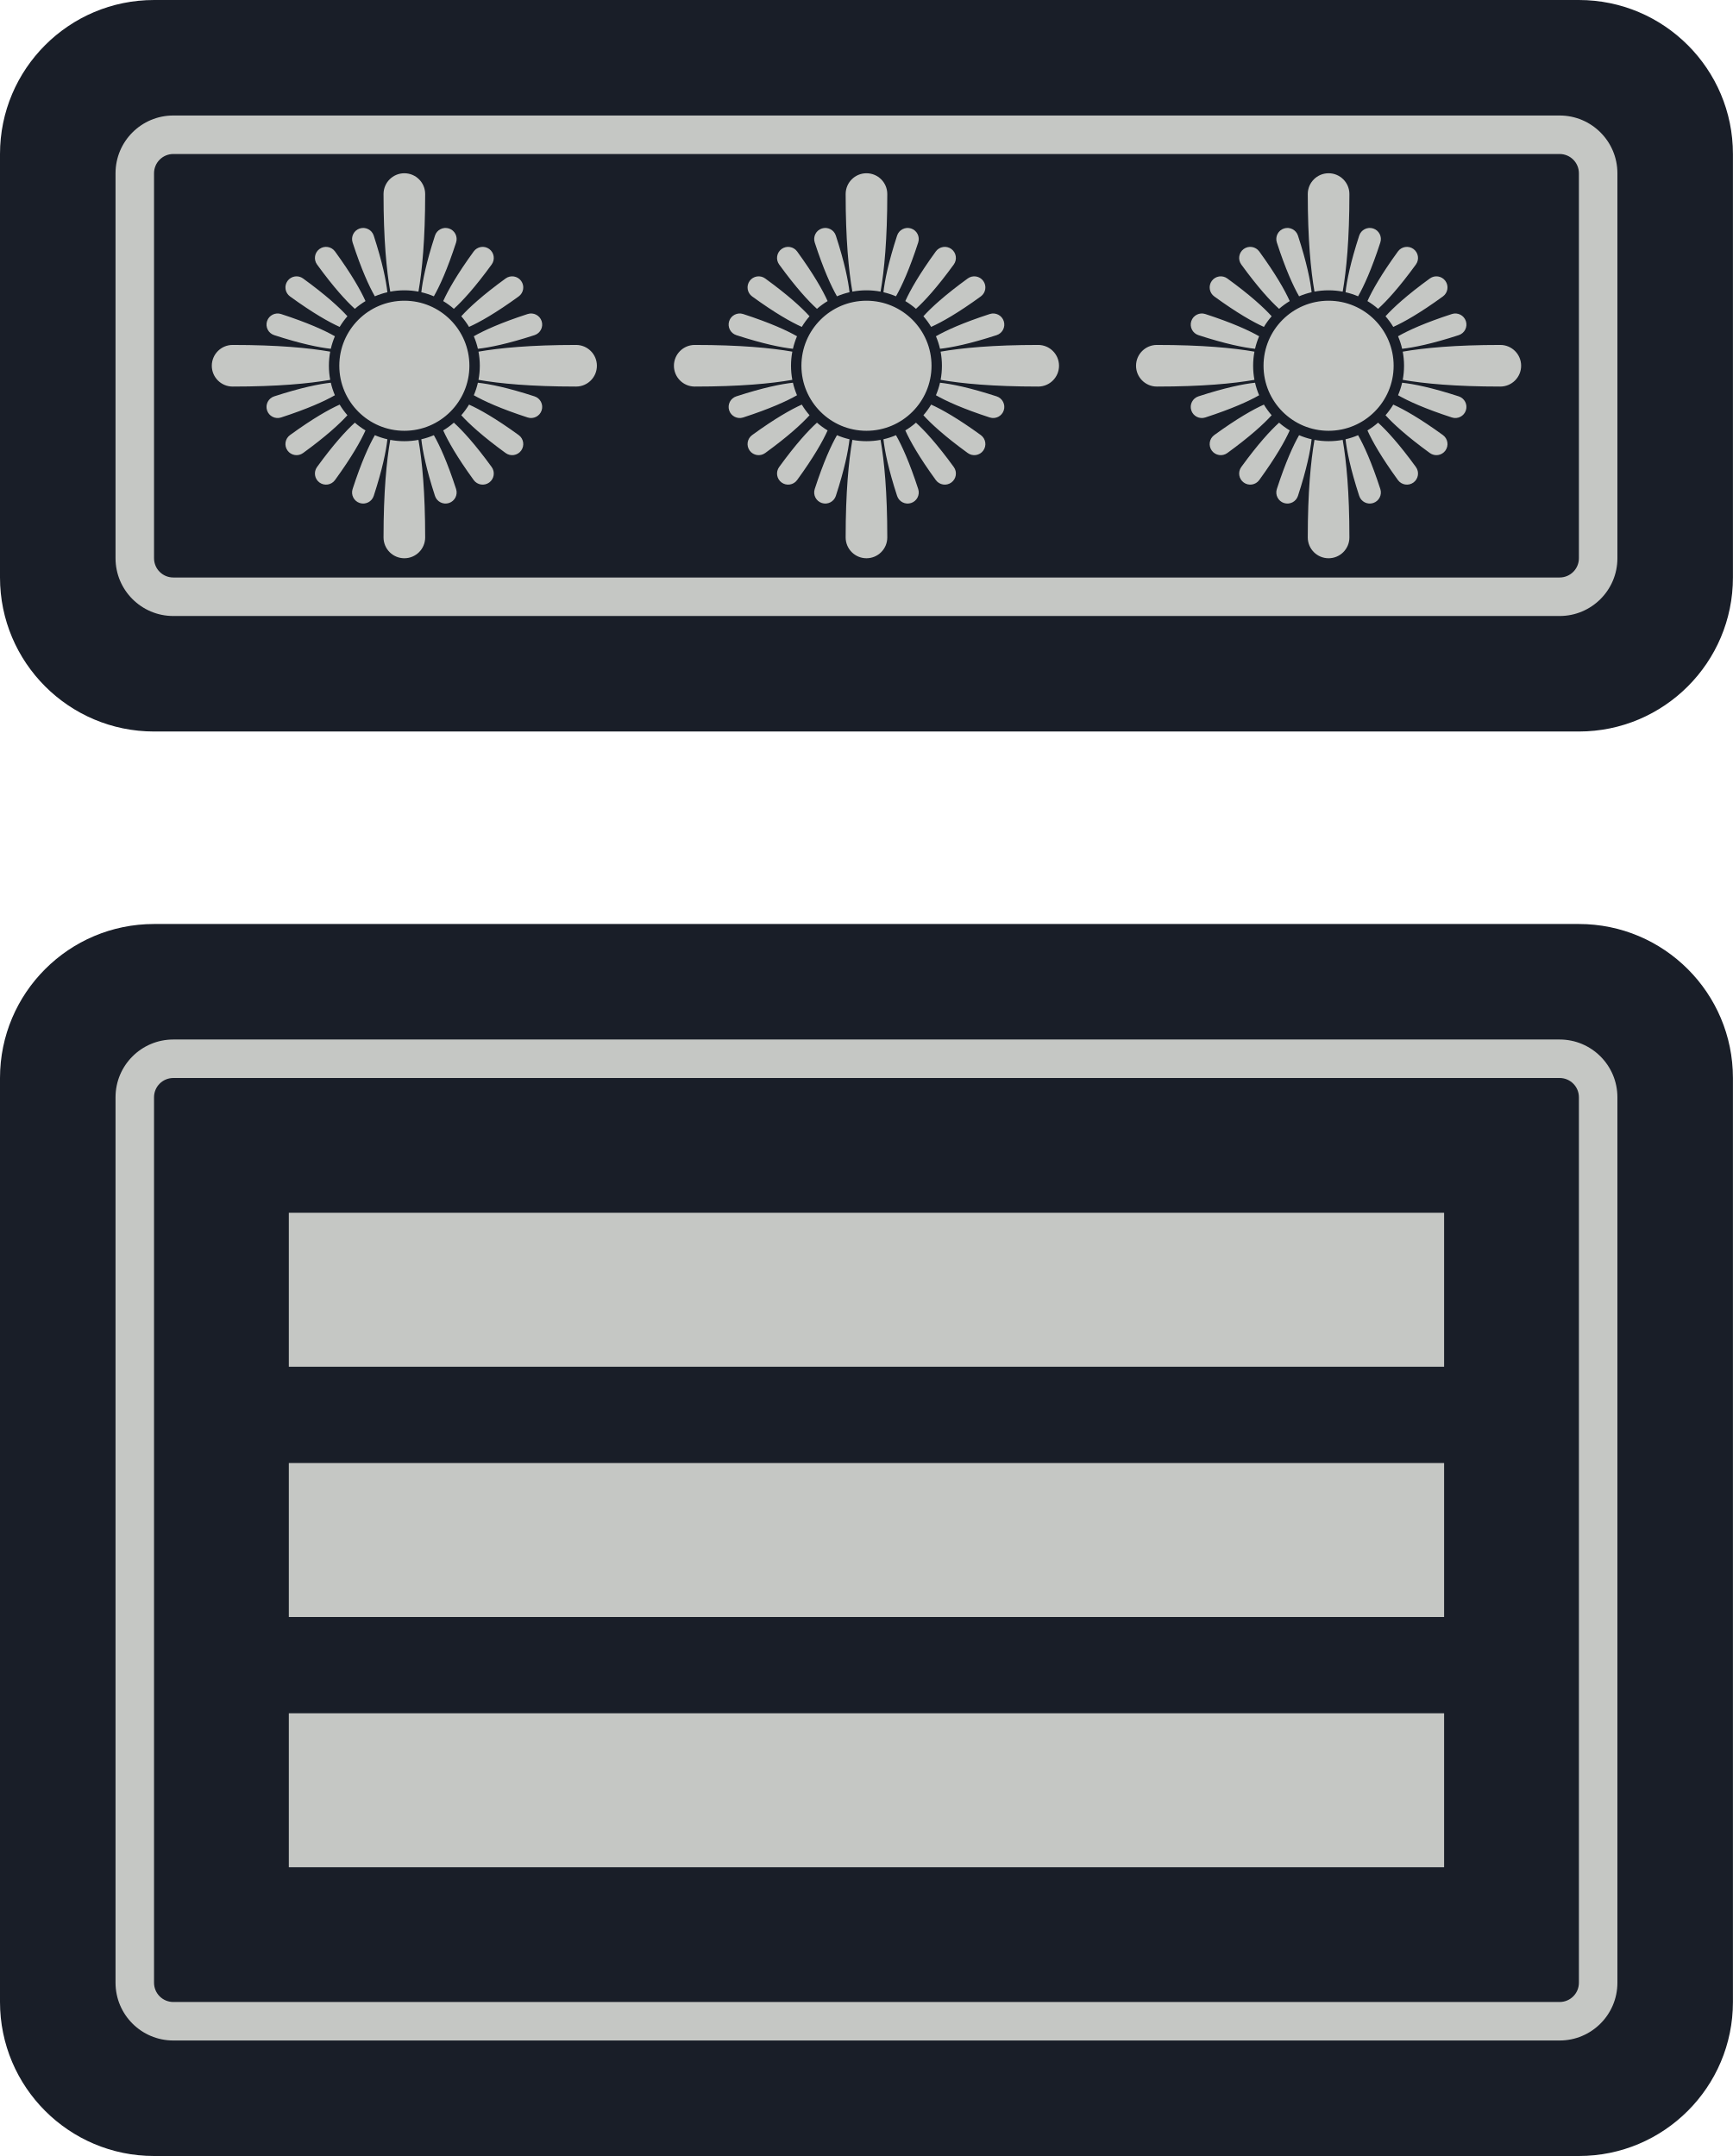
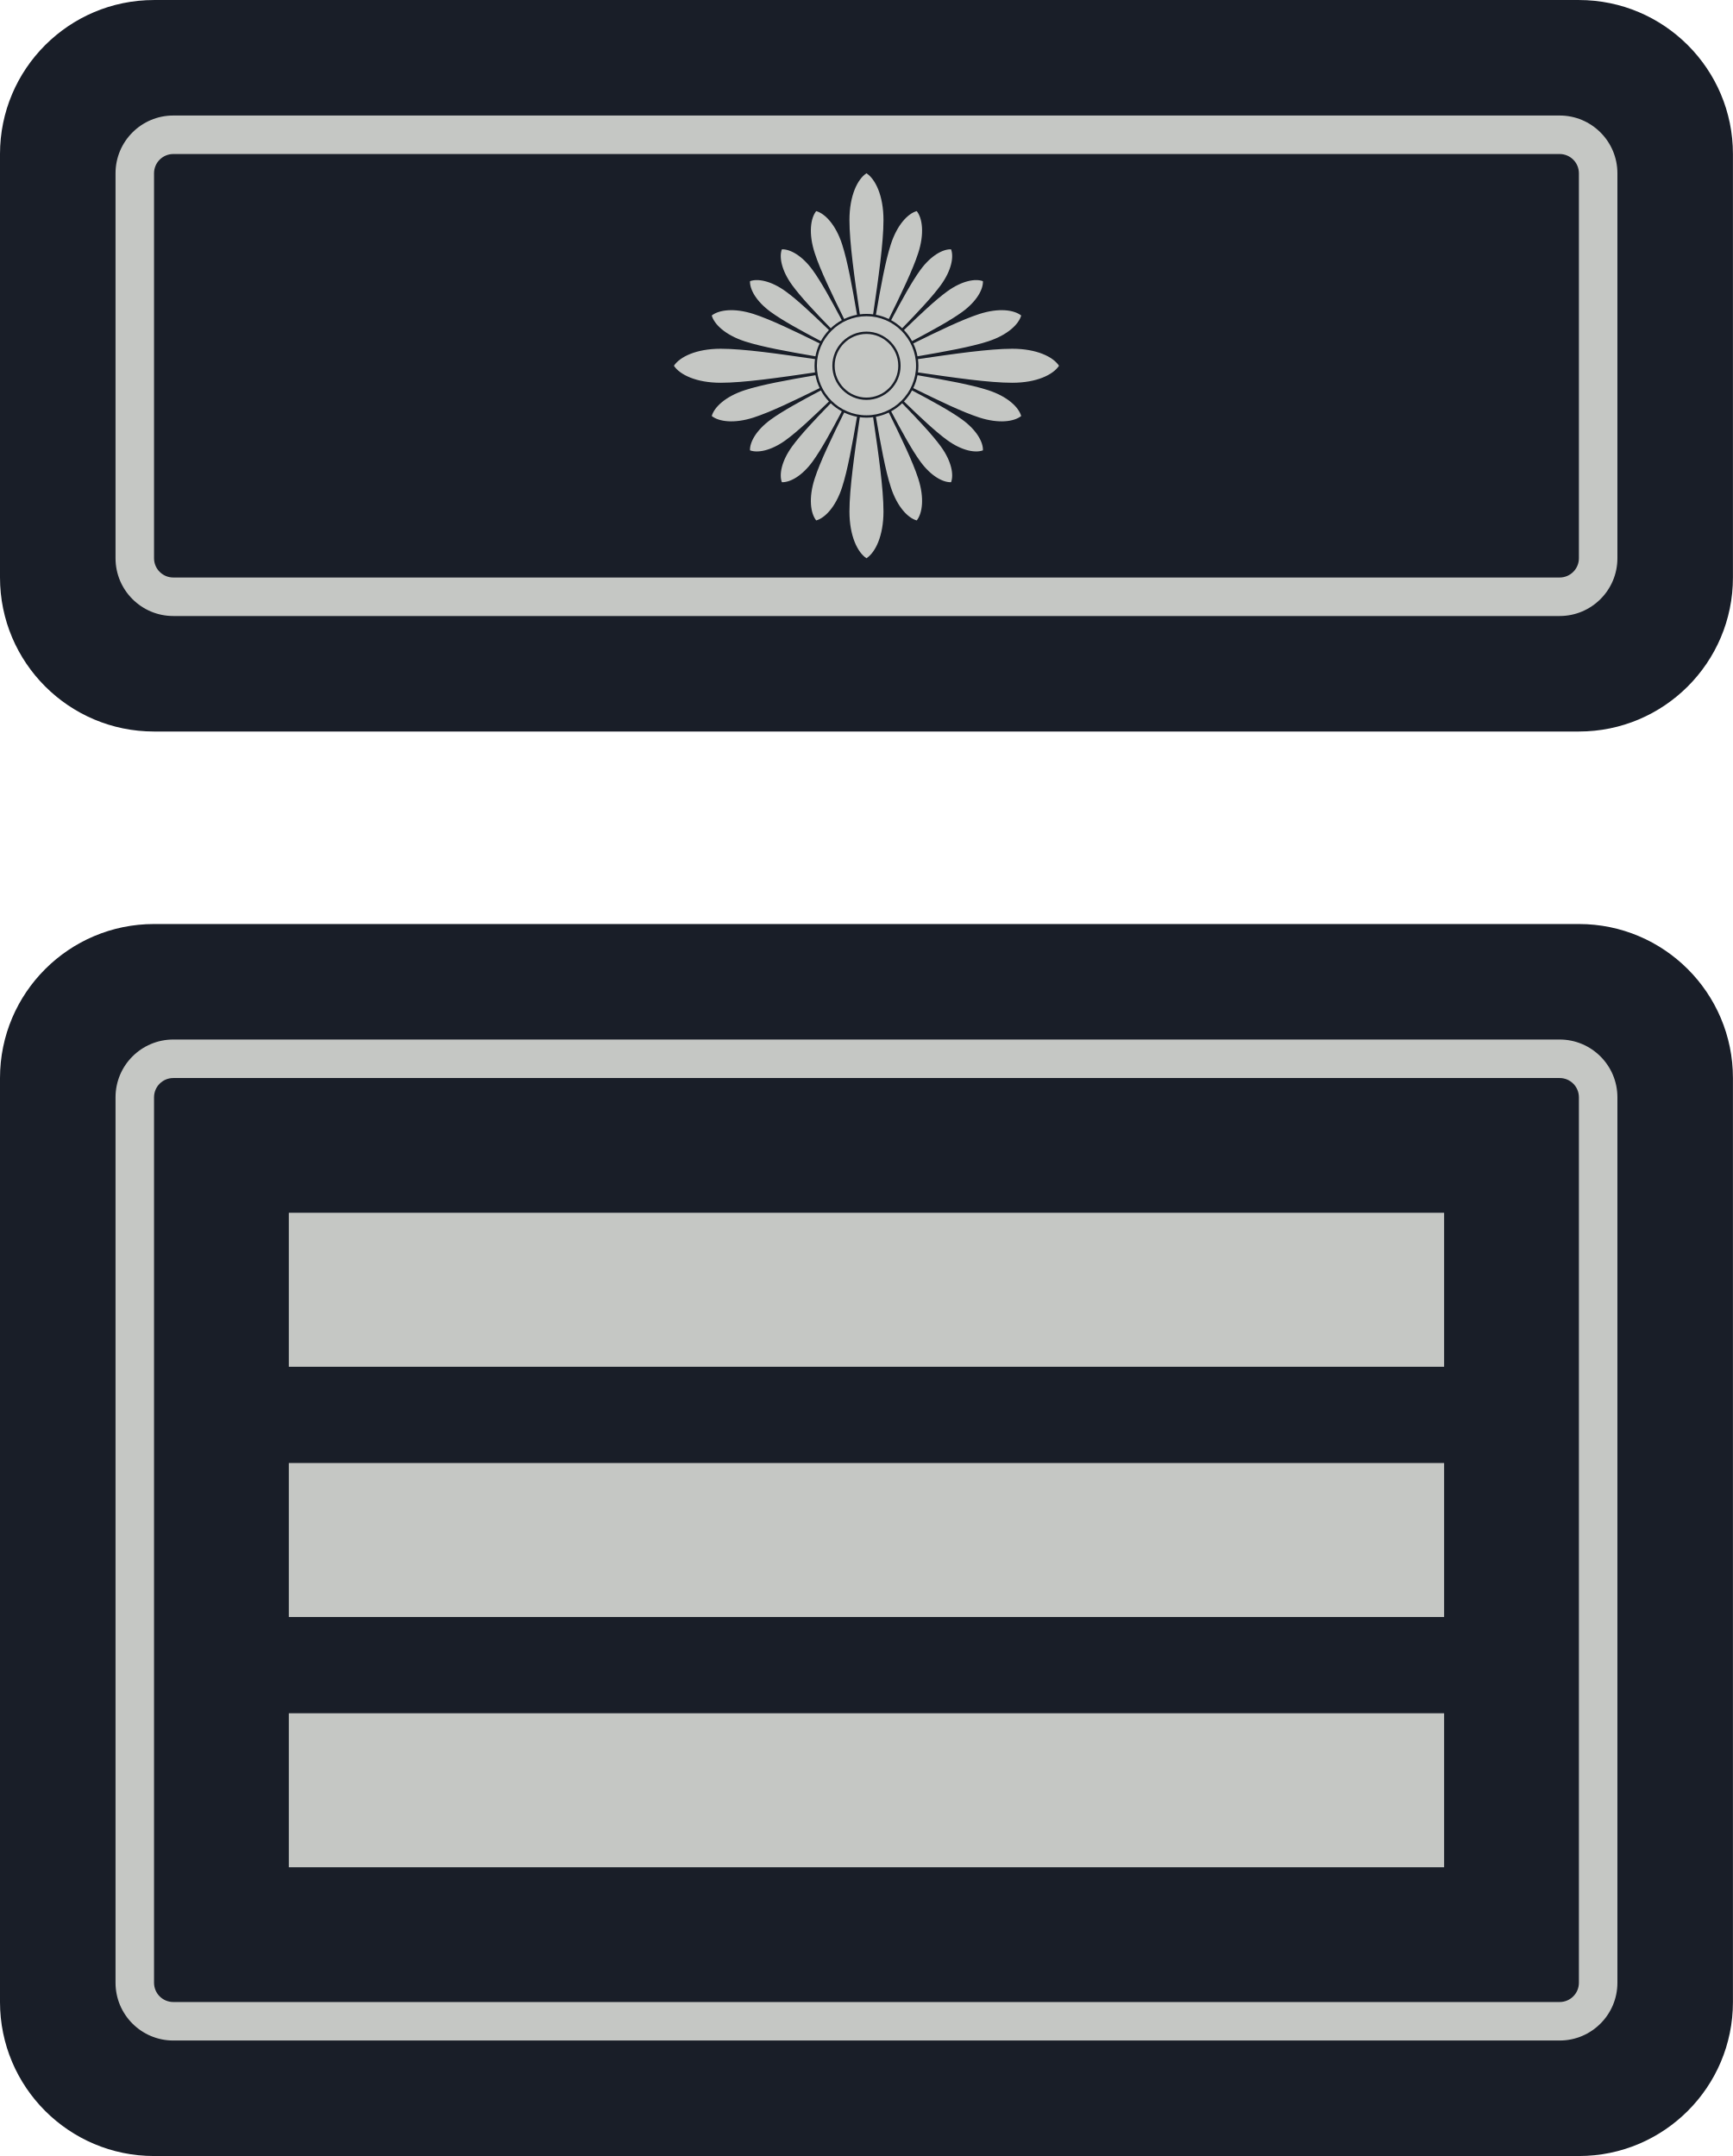
<svg xmlns="http://www.w3.org/2000/svg" width="100%" height="100%" viewBox="0 0 90 112" version="1.1" xml:space="preserve" style="fill-rule:evenodd;clip-rule:evenodd;stroke-linejoin:round;stroke-miterlimit:2;">
-   <g transform="matrix(1,0,0,1,-790,-104)">
-     <g id="stv.-Kreisfeuerwehrinspekteur" transform="matrix(1,0,0,2.94737,790,104)">
-       <rect x="0" y="0" width="90" height="38" style="fill:none;" />
+   <g transform="matrix(1,0,0,1,-740,-84)">
+     <g id="Stv.-KFI" transform="matrix(0.762712,0,0,1.10891,740,586.337)">
+       <rect x="0" y="-453" width="118" height="101" style="fill:none;" />
      <clipPath id="_clip1">
-         <rect x="0" y="0" width="90" height="38" />
+         <rect x="0" y="-453" width="118" height="101" />
      </clipPath>
      <g clip-path="url(#_clip1)">
-         <g transform="matrix(1,0,0,0.339286,-30,-6.10714)">
-           <g transform="matrix(1.125,0,0,2.13333,-7.125,-51.3333)">
-             <path d="M113,58.75C113,56.68 109.814,55 105.889,55L40.111,55C36.186,55 33,56.68 33,58.75L33,81.25C33,83.32 36.186,85 40.111,85L105.889,85C109.814,85 113,83.32 113,81.25L113,58.75Z" style="fill:rgb(25,30,40);" />
-           </g>
-           <g transform="matrix(0.975,0,0,1.73333,3.825,-23.3333)">
-             <path d="M113,56.731C113,55.776 111.621,55 109.923,55L36.077,55C34.379,55 33,55.776 33,56.731L33,83.269C33,84.224 34.379,85 36.077,85L109.923,85C111.621,85 113,84.224 113,83.269L113,56.731ZM110.949,56.731L110.949,83.269C110.949,83.588 110.489,83.846 109.923,83.846C109.923,83.846 36.077,83.846 36.077,83.846C35.511,83.846 35.051,83.588 35.051,83.269L35.051,56.731C35.051,56.412 35.511,56.154 36.077,56.154L109.923,56.154C110.489,56.154 110.949,56.412 110.949,56.731Z" style="fill:rgb(197,199,196);" />
-           </g>
-           <g transform="matrix(1.63286e-16,2.66667,-20,1.22465e-15,1145,-217.667)">
-             <rect x="112" y="52" width="3" height="3" style="fill:rgb(197,199,196);" />
-           </g>
-           <g transform="matrix(1.63286e-16,2.66667,-20,1.22465e-15,1145,-204.667)">
-             <rect x="112" y="52" width="3" height="3" style="fill:rgb(197,199,196);" />
-           </g>
-           <g transform="matrix(1.63286e-16,2.66667,-20,1.22465e-15,1145,-191.667)">
-             <rect x="112" y="52" width="3" height="3" style="fill:rgb(197,199,196);" />
+         <g id="Elemente.afdesign" transform="matrix(1.31111,0,0,0.901786,59,-380.857)">
+           <g transform="matrix(1,0,0,1,-375,-32)">
+             <clipPath id="_clip2">
+               <rect x="330" y="0" width="90" height="64" />
+             </clipPath>
+             <g clip-path="url(#_clip2)">
+               <g id="_3BG-GR" transform="matrix(1,0,0,1.68421,330,0)">
+                 <rect x="0" y="0" width="90" height="38" style="fill:none;" />
+                 <g transform="matrix(1.125,0,0,1.26667,-37.125,-69.6667)">
+                   <path d="M113,58.75C113,56.68 109.814,55 105.889,55L40.111,55C36.186,55 33,56.68 33,58.75L33,81.25C33,83.32 36.186,85 40.111,85L105.889,85C109.814,85 113,83.32 113,81.25L113,58.75Z" style="fill:rgb(25,30,40);" />
+                 </g>
+               </g>
+             </g>
          </g>
        </g>
-         <g transform="matrix(1,0,0,0.339286,-30,-6.10714)">
-           <g transform="matrix(1.125,0,0,1.26667,-7.125,-51.6667)">
-             <path d="M113,61.316C113,57.83 109.814,55 105.889,55L40.111,55C36.186,55 33,57.83 33,61.316L33,78.684C33,82.17 36.186,85 40.111,85L105.889,85C109.814,85 113,82.17 113,78.684L113,61.316Z" style="fill:rgb(25,30,40);" />
+         <g id="Elemente.afdesign1" transform="matrix(1.31111,0,0,0.901786,59,-380.857)">
+           <g transform="matrix(1,0,0,1,-1655,-200)">
+             <clipPath id="_clip3">
+               <rect x="1610" y="168" width="90" height="64" />
+             </clipPath>
+             <g clip-path="url(#_clip3)">
+               <g id="_3BR-S" transform="matrix(1,0,0,1.68421,1610,168)">
+                 <rect x="0" y="0" width="90" height="38" style="fill:none;" />
+                 <g transform="matrix(0.975,0,0,1.02917,-26.175,-53.0417)">
+                   <path d="M113,56.731C113,55.776 111.621,55 109.923,55L36.077,55C34.379,55 33,55.776 33,56.731L33,83.269C33,84.224 34.379,85 36.077,85L109.923,85C111.621,85 113,84.224 113,83.269L113,56.731ZM110.949,56.731L110.949,83.269C110.949,83.588 110.489,83.846 109.923,83.846C109.923,83.846 36.077,83.846 36.077,83.846C35.511,83.846 35.051,83.588 35.051,83.269C35.051,83.269 35.051,56.731 35.051,56.731C35.051,56.412 35.511,56.154 36.077,56.154L109.923,56.154C110.489,56.154 110.949,56.412 110.949,56.731Z" style="fill:rgb(197,199,196);" />
+                 </g>
+               </g>
+             </g>
          </g>
-           <g transform="matrix(0.975,0,0,0.866667,3.825,-23.6667)">
-             <path d="M113,58.462C113,56.551 111.621,55 109.923,55L36.077,55C34.379,55 33,56.551 33,58.462L33,81.538C33,83.449 34.379,85 36.077,85L109.923,85C111.621,85 113,83.449 113,81.538L113,58.462ZM110.949,58.462L110.949,81.538C110.949,82.175 110.489,82.692 109.923,82.692L36.077,82.692C35.511,82.692 35.051,82.175 35.051,81.538L35.051,58.462C35.051,57.825 35.511,57.308 36.077,57.308L109.923,57.308C110.489,57.308 110.949,57.825 110.949,58.462Z" style="fill:rgb(197,199,196);" />
+         </g>
+         <g id="Elemente.afdesign2" transform="matrix(1.31111,0,0,0.901786,59,-380.857)">
+           <g transform="matrix(1,0,0,1,-1015,-116)">
+             <g id="_3LN-S" transform="matrix(1,0,0,1.68421,970,84)">
+               <rect x="0" y="0" width="90" height="38" style="fill:none;" />
+               <g transform="matrix(1,0,0,0.59375,-30,-39.1875)">
+                 <g transform="matrix(1.63286e-16,2.66667,-20,1.22465e-15,1145,-217.667)">
+                   <rect x="112" y="52" width="3" height="3" style="fill:rgb(197,199,196);" />
+                 </g>
+                 <g transform="matrix(1.63286e-16,2.66667,-20,1.22465e-15,1145,-204.667)">
+                   <rect x="112" y="52" width="3" height="3" style="fill:rgb(197,199,196);" />
+                 </g>
+                 <g transform="matrix(1.63286e-16,2.66667,-20,1.22465e-15,1145,-191.667)">
+                   <rect x="112" y="52" width="3" height="3" style="fill:rgb(197,199,196);" />
+                 </g>
+               </g>
+             </g>
          </g>
-           <g transform="matrix(0.27027,0,0,0.27027,61.0811,23.4865)">
-             <path d="M54.21,64.247C54.925,68.325 55.5,74.308 55.5,83C55.5,85.208 53.708,87 51.5,87C49.292,87 47.5,85.208 47.5,83C47.5,74.308 48.075,68.325 48.79,64.247C49.668,64.413 50.574,64.5 51.5,64.5C52.426,64.5 53.332,64.413 54.21,64.247ZM57.169,63.348C58.288,65.306 59.756,68.505 61.443,73.696C61.807,74.816 61.193,76.02 60.073,76.384C58.953,76.748 57.748,76.134 57.384,75.014C55.698,69.824 55.005,66.372 54.76,64.131C55.592,63.94 56.398,63.677 57.169,63.348ZM45.831,63.348C46.602,63.676 47.408,63.94 48.24,64.131C47.995,66.372 47.302,69.824 45.616,75.014C45.252,76.134 44.047,76.748 42.927,76.384C41.807,76.02 41.193,74.816 41.557,73.696C43.244,68.505 44.712,65.306 45.831,63.348ZM61.013,60.94C62.682,62.455 65.068,65.045 68.278,69.463C68.971,70.416 68.759,71.752 67.806,72.444C66.854,73.136 65.518,72.924 64.826,71.972C61.617,67.555 59.892,64.486 58.966,62.43C59.692,61.993 60.376,61.494 61.013,60.94ZM41.987,60.94C42.623,61.494 43.308,61.993 44.034,62.43C43.108,64.486 41.383,67.555 38.174,71.972C37.482,72.924 36.146,73.136 35.194,72.444C34.241,71.752 34.029,70.416 34.722,69.463C37.932,65.045 40.318,62.455 41.987,60.94ZM63.93,57.466C65.986,58.392 69.055,60.117 73.472,63.326C74.424,64.018 74.636,65.354 73.944,66.306C73.252,67.259 71.916,67.471 70.963,66.778C66.545,63.568 63.955,61.182 62.44,59.513C62.994,58.877 63.493,58.192 63.93,57.466ZM39.07,57.466C39.507,58.192 40.006,58.876 40.56,59.513C39.045,61.182 36.455,63.568 32.037,66.778C31.084,67.471 29.748,67.259 29.056,66.306C28.364,65.354 28.576,64.018 29.528,63.326C33.945,60.117 37.014,58.392 39.07,57.466ZM51.5,37.5C58.399,37.5 64,43.101 64,50C64,56.899 58.399,62.5 51.5,62.5C44.601,62.5 39,56.899 39,50C39,43.101 44.601,37.5 51.5,37.5ZM65.631,53.26C67.872,53.505 71.324,54.198 76.514,55.884C77.634,56.248 78.248,57.453 77.884,58.573C77.52,59.693 76.316,60.307 75.196,59.943C70.005,58.256 66.806,56.788 64.848,55.669C65.176,54.898 65.44,54.092 65.631,53.26ZM37.369,53.26C37.56,54.092 37.823,54.898 38.152,55.669C36.194,56.788 32.995,58.256 27.804,59.943C26.684,60.307 25.48,59.693 25.116,58.573C24.752,57.453 25.366,56.248 26.486,55.884C31.676,54.198 35.128,53.505 37.369,53.26ZM65.747,47.29C69.825,46.575 75.808,46 84.5,46C86.708,46 88.5,47.792 88.5,50C88.5,52.208 86.708,54 84.5,54C75.808,54 69.825,53.425 65.747,52.71C65.913,51.832 66,50.926 66,50C66,49.074 65.913,48.168 65.747,47.29ZM37.253,52.71C33.175,53.425 27.192,54 18.5,54C16.292,54 14.5,52.208 14.5,50C14.5,47.792 16.292,46 18.5,46C27.192,46 33.175,46.575 37.253,47.29C37.087,48.168 37,49.074 37,50C37,50.926 37.087,51.832 37.253,52.71ZM64.848,44.331C66.806,43.212 70.005,41.744 75.196,40.057C76.316,39.693 77.52,40.307 77.884,41.427C78.248,42.547 77.634,43.752 76.514,44.116C71.324,45.802 67.872,46.495 65.631,46.74C65.44,45.908 65.177,45.102 64.848,44.331ZM37.369,46.74C35.128,46.495 31.676,45.802 26.486,44.116C25.366,43.752 24.752,42.547 25.116,41.427C25.48,40.307 26.684,39.693 27.804,40.057C32.995,41.744 36.194,43.212 38.152,44.331C37.824,45.102 37.56,45.908 37.369,46.74ZM62.44,40.487C63.955,38.818 66.545,36.432 70.963,33.222C71.916,32.529 73.252,32.741 73.944,33.694C74.636,34.646 74.424,35.982 73.472,36.674C69.055,39.883 65.986,41.608 63.93,42.534C63.493,41.808 62.994,41.124 62.44,40.487ZM39.07,42.534C37.014,41.608 33.945,39.883 29.528,36.674C28.576,35.982 28.364,34.646 29.056,33.694C29.748,32.741 31.084,32.529 32.037,33.222C36.455,36.432 39.045,38.818 40.56,40.487C40.006,41.123 39.507,41.808 39.07,42.534ZM58.966,37.57C59.892,35.514 61.617,32.445 64.826,28.028C65.518,27.076 66.854,26.864 67.806,27.556C68.759,28.248 68.971,29.584 68.278,30.537C65.068,34.955 62.682,37.545 61.013,39.06C60.377,38.506 59.692,38.007 58.966,37.57ZM41.987,39.06C40.318,37.545 37.932,34.955 34.722,30.537C34.029,29.584 34.241,28.248 35.194,27.556C36.146,26.864 37.482,27.076 38.174,28.028C41.383,32.445 43.108,35.514 44.034,37.57C43.308,38.007 42.624,38.506 41.987,39.06ZM54.76,35.869C55.005,33.628 55.698,30.176 57.384,24.986C57.748,23.866 58.953,23.252 60.073,23.616C61.193,23.98 61.807,25.184 61.443,26.304C59.756,31.495 58.288,34.694 57.169,36.652C56.398,36.324 55.592,36.06 54.76,35.869ZM45.831,36.652C44.712,34.694 43.244,31.495 41.557,26.304C41.193,25.184 41.807,23.98 42.927,23.616C44.047,23.252 45.252,23.866 45.616,24.986C47.302,30.176 47.995,33.628 48.24,35.869C47.408,36.06 46.602,36.323 45.831,36.652ZM48.79,35.753C48.075,31.675 47.5,25.692 47.5,17C47.5,14.792 49.292,13 51.5,13C53.708,13 55.5,14.792 55.5,17C55.5,25.692 54.925,31.675 54.21,35.753C53.332,35.587 52.426,35.5 51.5,35.5C50.574,35.5 49.668,35.587 48.79,35.753Z" style="fill:rgb(197,199,196);" />
+         </g>
+         <g id="Elemente.afdesign3" transform="matrix(1.31111,0,0,0.901786,59,-435.866)">
+           <g transform="matrix(1,0,0,1,-155,-19)">
+             <g id="_1BG-GR" transform="matrix(1,0,0,1,110,0)">
+               <rect x="0" y="0" width="90" height="38" style="fill:none;" />
+               <clipPath id="_clip4">
+                 <rect x="0" y="0" width="90" height="38" />
+               </clipPath>
+               <g clip-path="url(#_clip4)">
+                 <g transform="matrix(1.125,0,0,1.26667,-37.125,-69.6667)">
+                   <path d="M113,61.316C113,57.83 109.814,55 105.889,55L40.111,55C36.186,55 33,57.83 33,61.316L33,78.684C33,82.17 36.186,85 40.111,85L105.889,85C109.814,85 113,82.17 113,78.684L113,61.316Z" style="fill:rgb(25,30,40);" />
+                 </g>
+               </g>
+             </g>
          </g>
-           <g transform="matrix(0.27027,0,0,0.27027,37.0811,23.4865)">
-             <path d="M54.21,64.247C54.925,68.325 55.5,74.308 55.5,83C55.5,85.208 53.708,87 51.5,87C49.292,87 47.5,85.208 47.5,83C47.5,74.308 48.075,68.325 48.79,64.247C49.668,64.413 50.574,64.5 51.5,64.5C52.426,64.5 53.332,64.413 54.21,64.247ZM57.169,63.348C58.288,65.306 59.756,68.505 61.443,73.696C61.807,74.816 61.193,76.02 60.073,76.384C58.953,76.748 57.748,76.134 57.384,75.014C55.698,69.824 55.005,66.372 54.76,64.131C55.592,63.94 56.398,63.677 57.169,63.348ZM45.831,63.348C46.602,63.676 47.408,63.94 48.24,64.131C47.995,66.372 47.302,69.824 45.616,75.014C45.252,76.134 44.047,76.748 42.927,76.384C41.807,76.02 41.193,74.816 41.557,73.696C43.244,68.505 44.712,65.306 45.831,63.348ZM61.013,60.94C62.682,62.455 65.068,65.045 68.278,69.463C68.971,70.416 68.759,71.752 67.806,72.444C66.854,73.136 65.518,72.924 64.826,71.972C61.617,67.555 59.892,64.486 58.966,62.43C59.692,61.993 60.376,61.494 61.013,60.94ZM41.987,60.94C42.623,61.494 43.308,61.993 44.034,62.43C43.108,64.486 41.383,67.555 38.174,71.972C37.482,72.924 36.146,73.136 35.194,72.444C34.241,71.752 34.029,70.416 34.722,69.463C37.932,65.045 40.318,62.455 41.987,60.94ZM63.93,57.466C65.986,58.392 69.055,60.117 73.472,63.326C74.424,64.018 74.636,65.354 73.944,66.306C73.252,67.259 71.916,67.471 70.963,66.778C66.545,63.568 63.955,61.182 62.44,59.513C62.994,58.877 63.493,58.192 63.93,57.466ZM39.07,57.466C39.507,58.192 40.006,58.876 40.56,59.513C39.045,61.182 36.455,63.568 32.037,66.778C31.084,67.471 29.748,67.259 29.056,66.306C28.364,65.354 28.576,64.018 29.528,63.326C33.945,60.117 37.014,58.392 39.07,57.466ZM51.5,37.5C58.399,37.5 64,43.101 64,50C64,56.899 58.399,62.5 51.5,62.5C44.601,62.5 39,56.899 39,50C39,43.101 44.601,37.5 51.5,37.5ZM65.631,53.26C67.872,53.505 71.324,54.198 76.514,55.884C77.634,56.248 78.248,57.453 77.884,58.573C77.52,59.693 76.316,60.307 75.196,59.943C70.005,58.256 66.806,56.788 64.848,55.669C65.176,54.898 65.44,54.092 65.631,53.26ZM37.369,53.26C37.56,54.092 37.823,54.898 38.152,55.669C36.194,56.788 32.995,58.256 27.804,59.943C26.684,60.307 25.48,59.693 25.116,58.573C24.752,57.453 25.366,56.248 26.486,55.884C31.676,54.198 35.128,53.505 37.369,53.26ZM65.747,47.29C69.825,46.575 75.808,46 84.5,46C86.708,46 88.5,47.792 88.5,50C88.5,52.208 86.708,54 84.5,54C75.808,54 69.825,53.425 65.747,52.71C65.913,51.832 66,50.926 66,50C66,49.074 65.913,48.168 65.747,47.29ZM37.253,52.71C33.175,53.425 27.192,54 18.5,54C16.292,54 14.5,52.208 14.5,50C14.5,47.792 16.292,46 18.5,46C27.192,46 33.175,46.575 37.253,47.29C37.087,48.168 37,49.074 37,50C37,50.926 37.087,51.832 37.253,52.71ZM64.848,44.331C66.806,43.212 70.005,41.744 75.196,40.057C76.316,39.693 77.52,40.307 77.884,41.427C78.248,42.547 77.634,43.752 76.514,44.116C71.324,45.802 67.872,46.495 65.631,46.74C65.44,45.908 65.177,45.102 64.848,44.331ZM37.369,46.74C35.128,46.495 31.676,45.802 26.486,44.116C25.366,43.752 24.752,42.547 25.116,41.427C25.48,40.307 26.684,39.693 27.804,40.057C32.995,41.744 36.194,43.212 38.152,44.331C37.824,45.102 37.56,45.908 37.369,46.74ZM62.44,40.487C63.955,38.818 66.545,36.432 70.963,33.222C71.916,32.529 73.252,32.741 73.944,33.694C74.636,34.646 74.424,35.982 73.472,36.674C69.055,39.883 65.986,41.608 63.93,42.534C63.493,41.808 62.994,41.124 62.44,40.487ZM39.07,42.534C37.014,41.608 33.945,39.883 29.528,36.674C28.576,35.982 28.364,34.646 29.056,33.694C29.748,32.741 31.084,32.529 32.037,33.222C36.455,36.432 39.045,38.818 40.56,40.487C40.006,41.123 39.507,41.808 39.07,42.534ZM58.966,37.57C59.892,35.514 61.617,32.445 64.826,28.028C65.518,27.076 66.854,26.864 67.806,27.556C68.759,28.248 68.971,29.584 68.278,30.537C65.068,34.955 62.682,37.545 61.013,39.06C60.377,38.506 59.692,38.007 58.966,37.57ZM41.987,39.06C40.318,37.545 37.932,34.955 34.722,30.537C34.029,29.584 34.241,28.248 35.194,27.556C36.146,26.864 37.482,27.076 38.174,28.028C41.383,32.445 43.108,35.514 44.034,37.57C43.308,38.007 42.624,38.506 41.987,39.06ZM54.76,35.869C55.005,33.628 55.698,30.176 57.384,24.986C57.748,23.866 58.953,23.252 60.073,23.616C61.193,23.98 61.807,25.184 61.443,26.304C59.756,31.495 58.288,34.694 57.169,36.652C56.398,36.324 55.592,36.06 54.76,35.869ZM45.831,36.652C44.712,34.694 43.244,31.495 41.557,26.304C41.193,25.184 41.807,23.98 42.927,23.616C44.047,23.252 45.252,23.866 45.616,24.986C47.302,30.176 47.995,33.628 48.24,35.869C47.408,36.06 46.602,36.323 45.831,36.652ZM48.79,35.753C48.075,31.675 47.5,25.692 47.5,17C47.5,14.792 49.292,13 51.5,13C53.708,13 55.5,14.792 55.5,17C55.5,25.692 54.925,31.675 54.21,35.753C53.332,35.587 52.426,35.5 51.5,35.5C50.574,35.5 49.668,35.587 48.79,35.753Z" style="fill:rgb(197,199,196);" />
+         </g>
+         <g id="Elemente.afdesign4" transform="matrix(1.31111,0,0,0.901786,59,-435.866)">
+           <g transform="matrix(1,0,0,1,-1225,-502)">
+             <g id="_1ST-S" transform="matrix(1,0,0,0.736842,1180,488)">
+               <rect x="0" y="0" width="90" height="38" style="fill:none;" />
+               <g transform="matrix(1,0,0,1.35714,-30,-24.4286)">
+                 <g id="Stern-Silber.afdesign" transform="matrix(0.2,0,0,0.2,75,32)">
+                   <g transform="matrix(1,0,0,1,-50,-50)">
+                     <clipPath id="_clip5">
+                       <rect x="0" y="0" width="100" height="100" />
+                     </clipPath>
+                     <g clip-path="url(#_clip5)">
+                       <g id="path5563" transform="matrix(2.33891,0,0,2.33891,-84.1155,-56.6067)">
+                         <path d="M58.079,51.292C57.862,51.32 57.641,51.336 57.418,51.339L57.264,51.339C57.04,51.336 56.82,51.32 56.603,51.292C56.014,55.308 55.452,59.22 55.452,61.763C55.452,64.492 56.355,66.307 57.341,66.957C58.327,66.307 59.229,64.492 59.229,61.763C59.229,59.22 58.668,55.308 58.079,51.292ZM54.863,50.774C55.311,50.99 55.79,51.149 56.292,51.243C55.767,54.307 55.239,57.211 54.633,59.077C53.921,61.269 52.722,62.491 51.76,62.757C51.138,61.977 50.886,60.283 51.598,58.09C52.205,56.224 53.485,53.563 54.863,50.774ZM59.819,50.774C59.371,50.99 58.891,51.149 58.39,51.243C58.915,54.307 59.442,57.211 60.049,59.077L60.049,59.077C60.761,61.269 61.96,62.491 62.922,62.757C63.544,61.977 63.796,60.283 63.084,58.09C62.477,56.224 61.197,53.563 59.819,50.774ZM53.376,49.745C53.743,50.094 54.155,50.396 54.603,50.641C53.433,52.856 52.31,54.906 51.371,56.198C50.173,57.848 48.829,58.549 47.947,58.509C47.637,57.683 47.888,56.188 49.087,54.538C50.026,53.245 51.629,51.543 53.376,49.745ZM61.306,49.745C60.939,50.094 60.526,50.396 60.079,50.641C61.249,52.856 62.372,54.906 63.31,56.198C64.509,57.848 65.853,58.549 66.735,58.509C67.045,57.683 66.794,56.188 65.595,54.538C64.656,53.245 63.052,51.543 61.306,49.745ZM52.279,48.318C52.523,48.766 52.826,49.178 53.175,49.545C51.378,51.291 49.675,52.894 48.382,53.833C46.732,55.032 45.238,55.284 44.411,54.973C44.371,54.092 45.072,52.748 46.723,51.549C48.015,50.61 50.064,49.487 52.279,48.318ZM62.403,48.318C62.158,48.766 61.856,49.178 61.506,49.545C63.304,51.291 65.007,52.894 66.299,53.833L66.299,53.833C67.95,55.032 69.444,55.284 70.27,54.973C70.31,54.092 69.609,52.748 67.959,51.549C66.667,50.61 64.618,49.487 62.403,48.318ZM51.675,46.629C51.769,47.131 51.929,47.611 52.145,48.059C49.357,49.435 46.697,50.716 44.83,51.322C42.638,52.035 40.944,51.783 40.164,51.161C40.429,50.199 41.652,49 43.844,48.287C45.709,47.681 48.612,47.153 51.675,46.629ZM63.007,46.629C62.913,47.131 62.753,47.61 62.537,48.059C65.325,49.435 67.985,50.716 69.852,51.322L69.852,51.322C72.044,52.035 73.738,51.783 74.518,51.161C74.253,50.199 73.03,49 70.838,48.287C68.972,47.681 66.07,47.153 63.007,46.629ZM57.337,40.077L57.344,40.077C60.363,40.077 62.846,42.561 62.846,45.58C62.846,48.598 60.363,51.082 57.344,51.082L57.337,51.082C54.319,51.082 51.835,48.598 51.835,45.58C51.835,42.561 54.319,40.077 57.337,40.077ZM61.129,45.582L61.129,45.577C61.129,43.499 59.419,41.788 57.341,41.788C55.263,41.788 53.553,43.499 53.553,45.577L53.553,45.582C53.553,47.66 55.263,49.371 57.341,49.371C59.419,49.371 61.129,47.66 61.129,45.582ZM60.872,45.577L60.872,45.582C60.872,47.519 59.278,49.113 57.341,49.113C55.404,49.113 53.81,47.519 53.81,45.582L53.81,45.577C53.81,43.64 55.404,42.046 57.341,42.046C59.278,42.046 60.872,43.64 60.872,45.577L60.872,45.577ZM51.626,46.318C51.594,46.076 51.578,45.829 51.578,45.58C51.578,45.33 51.594,45.083 51.626,44.841C47.611,44.252 43.7,43.691 41.157,43.691C38.429,43.691 36.614,44.594 35.963,45.58C36.614,46.565 38.429,47.468 41.157,47.468C43.7,47.468 47.611,46.907 51.626,46.318ZM63.056,44.841C67.071,44.252 70.982,43.691 73.525,43.691C76.253,43.691 78.068,44.594 78.718,45.58C78.068,46.565 76.253,47.468 73.525,47.468C70.982,47.468 67.071,46.907 63.056,46.318C63.088,46.076 63.104,45.829 63.104,45.58C63.104,45.33 63.088,45.083 63.056,44.841ZM62.537,43.101C62.753,43.549 62.913,44.028 63.007,44.53C66.07,44.006 68.972,43.478 70.838,42.872C73.03,42.159 74.253,40.96 74.518,39.998C73.738,39.376 72.044,39.125 69.852,39.837C67.985,40.443 65.325,41.724 62.537,43.101ZM51.675,44.53C48.612,44.006 45.709,43.478 43.844,42.872C41.652,42.159 40.429,40.96 40.164,39.998C40.944,39.376 42.638,39.125 44.83,39.837C46.697,40.443 49.357,41.724 52.145,43.1C51.929,43.549 51.769,44.028 51.675,44.53ZM61.506,41.614C61.856,41.981 62.158,42.394 62.403,42.841C64.618,41.672 66.667,40.549 67.959,39.61C69.609,38.411 70.31,37.068 70.27,36.186C69.444,35.875 67.95,36.127 66.299,37.326C65.007,38.265 63.304,39.868 61.506,41.614ZM52.279,42.841C50.064,41.672 48.014,40.549 46.723,39.61C45.072,38.411 44.371,37.068 44.411,36.186C45.238,35.875 46.732,36.127 48.382,37.326C49.675,38.265 51.378,39.868 53.176,41.614C52.826,41.981 52.523,42.394 52.279,42.841ZM60.079,40.518C60.526,40.763 60.939,41.065 61.306,41.414C63.052,39.616 64.656,37.914 65.595,36.621C66.794,34.971 67.045,33.476 66.735,32.65C65.853,32.61 64.509,33.311 63.31,34.961C62.372,36.253 61.249,38.303 60.079,40.518ZM53.376,41.414C51.629,39.616 50.026,37.914 49.087,36.621C47.888,34.971 47.637,33.476 47.947,32.65C48.829,32.61 50.172,33.311 51.371,34.961C52.31,36.253 53.433,38.303 54.603,40.518C54.155,40.763 53.743,41.065 53.376,41.414ZM58.39,39.916C58.892,40.01 59.371,40.169 59.819,40.385C61.196,37.597 62.477,34.936 63.084,33.069C63.796,30.876 63.544,29.182 62.922,28.403C61.96,28.668 60.761,29.89 60.049,32.083C59.442,33.948 58.915,36.852 58.39,39.916ZM54.863,40.385C53.486,37.597 52.205,34.936 51.598,33.069C50.886,30.876 51.138,29.182 51.76,28.403C52.722,28.668 53.921,29.89 54.633,32.083C55.239,33.948 55.767,36.852 56.292,39.916C55.791,40.01 55.311,40.169 54.863,40.385ZM56.603,39.867C56.014,35.851 55.452,31.939 55.452,29.396C55.452,26.667 56.355,24.852 57.341,24.202C58.327,24.852 59.229,26.667 59.229,29.396C59.229,31.939 58.668,35.851 58.079,39.867C57.838,39.836 57.593,39.82 57.344,39.82L57.337,39.82C57.089,39.82 56.844,39.836 56.603,39.867Z" style="fill:rgb(197,199,196);" />
+                       </g>
+                     </g>
+                   </g>
+                   <g>
+                                     </g>
+                 </g>
+               </g>
+             </g>
          </g>
-           <g transform="matrix(0.27027,0,0,0.27027,85.0811,23.4865)">
-             <path d="M54.21,64.247C54.925,68.325 55.5,74.308 55.5,83C55.5,85.208 53.708,87 51.5,87C49.292,87 47.5,85.208 47.5,83C47.5,74.308 48.075,68.325 48.79,64.247C49.668,64.413 50.574,64.5 51.5,64.5C52.426,64.5 53.332,64.413 54.21,64.247ZM57.169,63.348C58.288,65.306 59.756,68.505 61.443,73.696C61.807,74.816 61.193,76.02 60.073,76.384C58.953,76.748 57.748,76.134 57.384,75.014C55.698,69.824 55.005,66.372 54.76,64.131C55.592,63.94 56.398,63.677 57.169,63.348ZM45.831,63.348C46.602,63.676 47.408,63.94 48.24,64.131C47.995,66.372 47.302,69.824 45.616,75.014C45.252,76.134 44.047,76.748 42.927,76.384C41.807,76.02 41.193,74.816 41.557,73.696C43.244,68.505 44.712,65.306 45.831,63.348ZM61.013,60.94C62.682,62.455 65.068,65.045 68.278,69.463C68.971,70.416 68.759,71.752 67.806,72.444C66.854,73.136 65.518,72.924 64.826,71.972C61.617,67.555 59.892,64.486 58.966,62.43C59.692,61.993 60.376,61.494 61.013,60.94ZM41.987,60.94C42.623,61.494 43.308,61.993 44.034,62.43C43.108,64.486 41.383,67.555 38.174,71.972C37.482,72.924 36.146,73.136 35.194,72.444C34.241,71.752 34.029,70.416 34.722,69.463C37.932,65.045 40.318,62.455 41.987,60.94ZM63.93,57.466C65.986,58.392 69.055,60.117 73.472,63.326C74.424,64.018 74.636,65.354 73.944,66.306C73.252,67.259 71.916,67.471 70.963,66.778C66.545,63.568 63.955,61.182 62.44,59.513C62.994,58.877 63.493,58.192 63.93,57.466ZM39.07,57.466C39.507,58.192 40.006,58.876 40.56,59.513C39.045,61.182 36.455,63.568 32.037,66.778C31.084,67.471 29.748,67.259 29.056,66.306C28.364,65.354 28.576,64.018 29.528,63.326C33.945,60.117 37.014,58.392 39.07,57.466ZM51.5,37.5C58.399,37.5 64,43.101 64,50C64,56.899 58.399,62.5 51.5,62.5C44.601,62.5 39,56.899 39,50C39,43.101 44.601,37.5 51.5,37.5ZM65.631,53.26C67.872,53.505 71.324,54.198 76.514,55.884C77.634,56.248 78.248,57.453 77.884,58.573C77.52,59.693 76.316,60.307 75.196,59.943C70.005,58.256 66.806,56.788 64.848,55.669C65.176,54.898 65.44,54.092 65.631,53.26ZM37.369,53.26C37.56,54.092 37.823,54.898 38.152,55.669C36.194,56.788 32.995,58.256 27.804,59.943C26.684,60.307 25.48,59.693 25.116,58.573C24.752,57.453 25.366,56.248 26.486,55.884C31.676,54.198 35.128,53.505 37.369,53.26ZM65.747,47.29C69.825,46.575 75.808,46 84.5,46C86.708,46 88.5,47.792 88.5,50C88.5,52.208 86.708,54 84.5,54C75.808,54 69.825,53.425 65.747,52.71C65.913,51.832 66,50.926 66,50C66,49.074 65.913,48.168 65.747,47.29ZM37.253,52.71C33.175,53.425 27.192,54 18.5,54C16.292,54 14.5,52.208 14.5,50C14.5,47.792 16.292,46 18.5,46C27.192,46 33.175,46.575 37.253,47.29C37.087,48.168 37,49.074 37,50C37,50.926 37.087,51.832 37.253,52.71ZM64.848,44.331C66.806,43.212 70.005,41.744 75.196,40.057C76.316,39.693 77.52,40.307 77.884,41.427C78.248,42.547 77.634,43.752 76.514,44.116C71.324,45.802 67.872,46.495 65.631,46.74C65.44,45.908 65.177,45.102 64.848,44.331ZM37.369,46.74C35.128,46.495 31.676,45.802 26.486,44.116C25.366,43.752 24.752,42.547 25.116,41.427C25.48,40.307 26.684,39.693 27.804,40.057C32.995,41.744 36.194,43.212 38.152,44.331C37.824,45.102 37.56,45.908 37.369,46.74ZM62.44,40.487C63.955,38.818 66.545,36.432 70.963,33.222C71.916,32.529 73.252,32.741 73.944,33.694C74.636,34.646 74.424,35.982 73.472,36.674C69.055,39.883 65.986,41.608 63.93,42.534C63.493,41.808 62.994,41.124 62.44,40.487ZM39.07,42.534C37.014,41.608 33.945,39.883 29.528,36.674C28.576,35.982 28.364,34.646 29.056,33.694C29.748,32.741 31.084,32.529 32.037,33.222C36.455,36.432 39.045,38.818 40.56,40.487C40.006,41.123 39.507,41.808 39.07,42.534ZM58.966,37.57C59.892,35.514 61.617,32.445 64.826,28.028C65.518,27.076 66.854,26.864 67.806,27.556C68.759,28.248 68.971,29.584 68.278,30.537C65.068,34.955 62.682,37.545 61.013,39.06C60.377,38.506 59.692,38.007 58.966,37.57ZM41.987,39.06C40.318,37.545 37.932,34.955 34.722,30.537C34.029,29.584 34.241,28.248 35.194,27.556C36.146,26.864 37.482,27.076 38.174,28.028C41.383,32.445 43.108,35.514 44.034,37.57C43.308,38.007 42.624,38.506 41.987,39.06ZM54.76,35.869C55.005,33.628 55.698,30.176 57.384,24.986C57.748,23.866 58.953,23.252 60.073,23.616C61.193,23.98 61.807,25.184 61.443,26.304C59.756,31.495 58.288,34.694 57.169,36.652C56.398,36.324 55.592,36.06 54.76,35.869ZM45.831,36.652C44.712,34.694 43.244,31.495 41.557,26.304C41.193,25.184 41.807,23.98 42.927,23.616C44.047,23.252 45.252,23.866 45.616,24.986C47.302,30.176 47.995,33.628 48.24,35.869C47.408,36.06 46.602,36.323 45.831,36.652ZM48.79,35.753C48.075,31.675 47.5,25.692 47.5,17C47.5,14.792 49.292,13 51.5,13C53.708,13 55.5,14.792 55.5,17C55.5,25.692 54.925,31.675 54.21,35.753C53.332,35.587 52.426,35.5 51.5,35.5C50.574,35.5 49.668,35.587 48.79,35.753Z" style="fill:rgb(197,199,196);" />
+         </g>
+         <g id="Elemente.afdesign5" transform="matrix(1.31111,0,0,0.901786,59,-435.866)">
+           <g transform="matrix(1,0,0,1,-1435,-187)">
+             <g id="_1BR-S" transform="matrix(1,0,0,1,1390,168)">
+               <rect x="0" y="0" width="90" height="38" style="fill:none;" />
+               <g transform="matrix(0.975,0,0,0.866667,-26.175,-41.6667)">
+                 <path d="M113,58.462C113,56.551 111.621,55 109.923,55L36.077,55C34.379,55 33,56.551 33,58.462L33,81.538C33,83.449 34.379,85 36.077,85L109.923,85C111.621,85 113,83.449 113,81.538L113,58.462ZM110.949,58.462L110.949,81.538C110.949,82.175 110.489,82.692 109.923,82.692C109.923,82.692 36.077,82.692 36.077,82.692C35.511,82.692 35.051,82.175 35.051,81.538C35.051,81.538 35.051,58.462 35.051,58.462C35.051,57.825 35.511,57.308 36.077,57.308L109.923,57.308C110.489,57.308 110.949,57.825 110.949,58.462Z" style="fill:rgb(197,199,196);" />
+               </g>
+             </g>
+           </g>
+         </g>
+         <g id="Elemente.afdesign6" transform="matrix(1.31111,0,0,0.901786,59,-414.223)">
+           <g transform="matrix(1,0,0,1,-1015,-493)">
+             <g id="SP-L" transform="matrix(1,0,0,0.15625,940,458.156)">
+               <rect x="30" y="191" width="90" height="64" style="fill:none;" />
+             </g>
          </g>
        </g>
      </g>
    </g>
  </g>
</svg>
